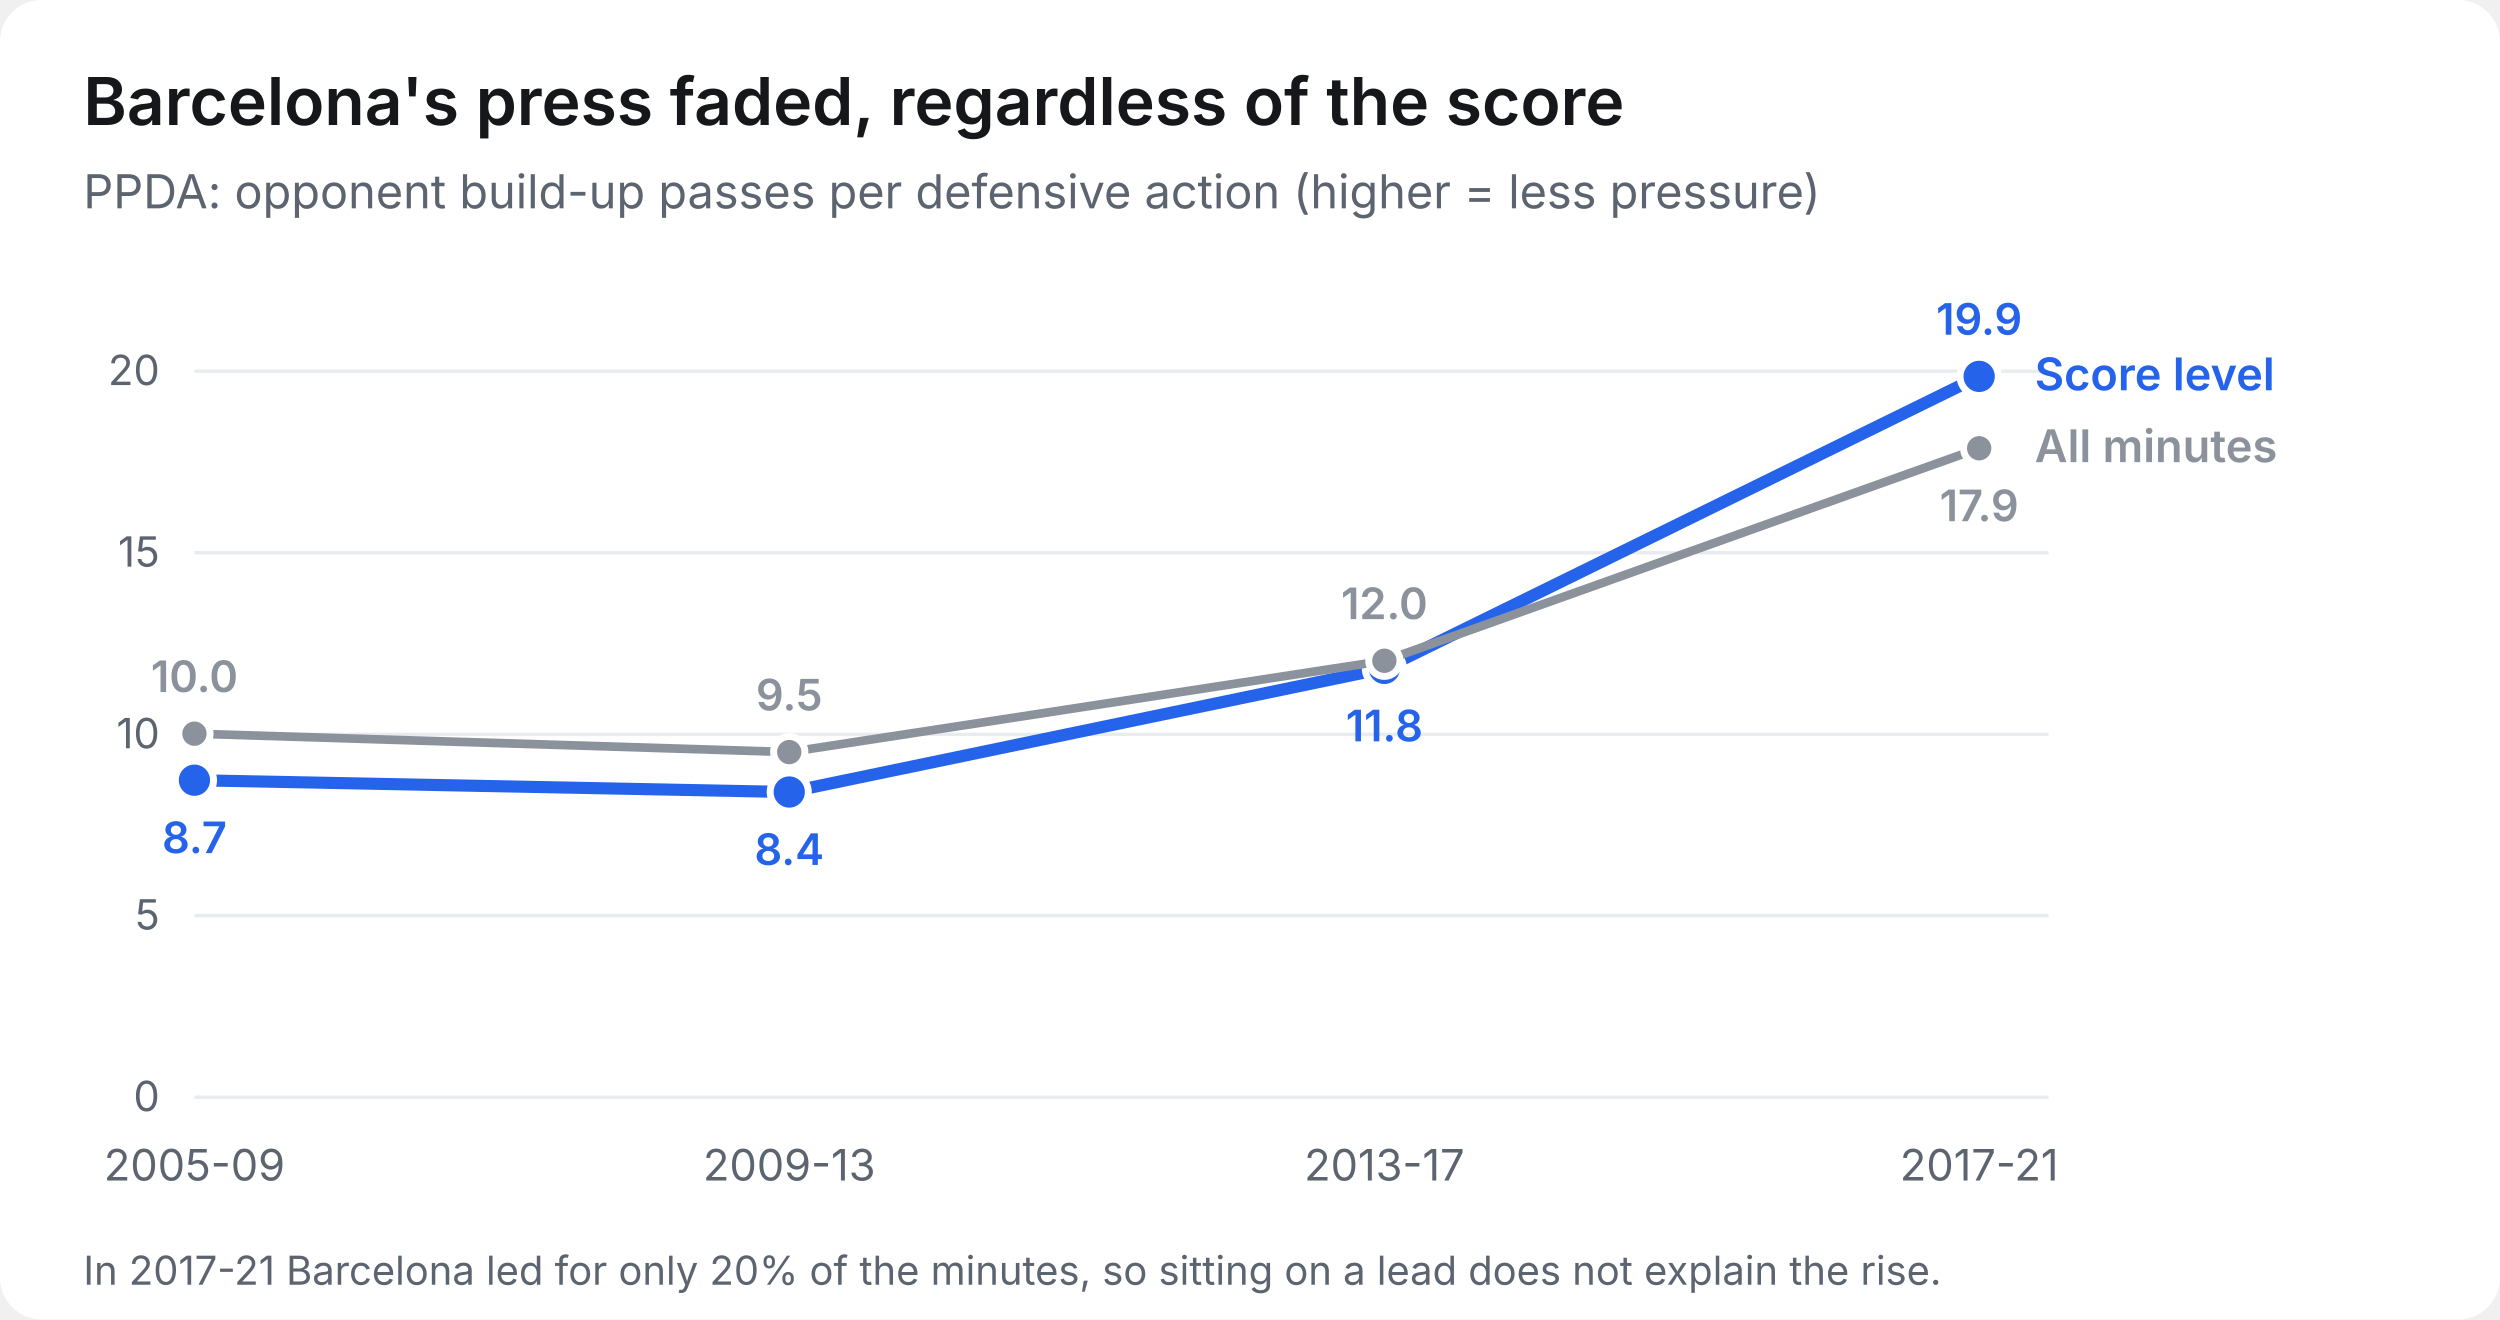
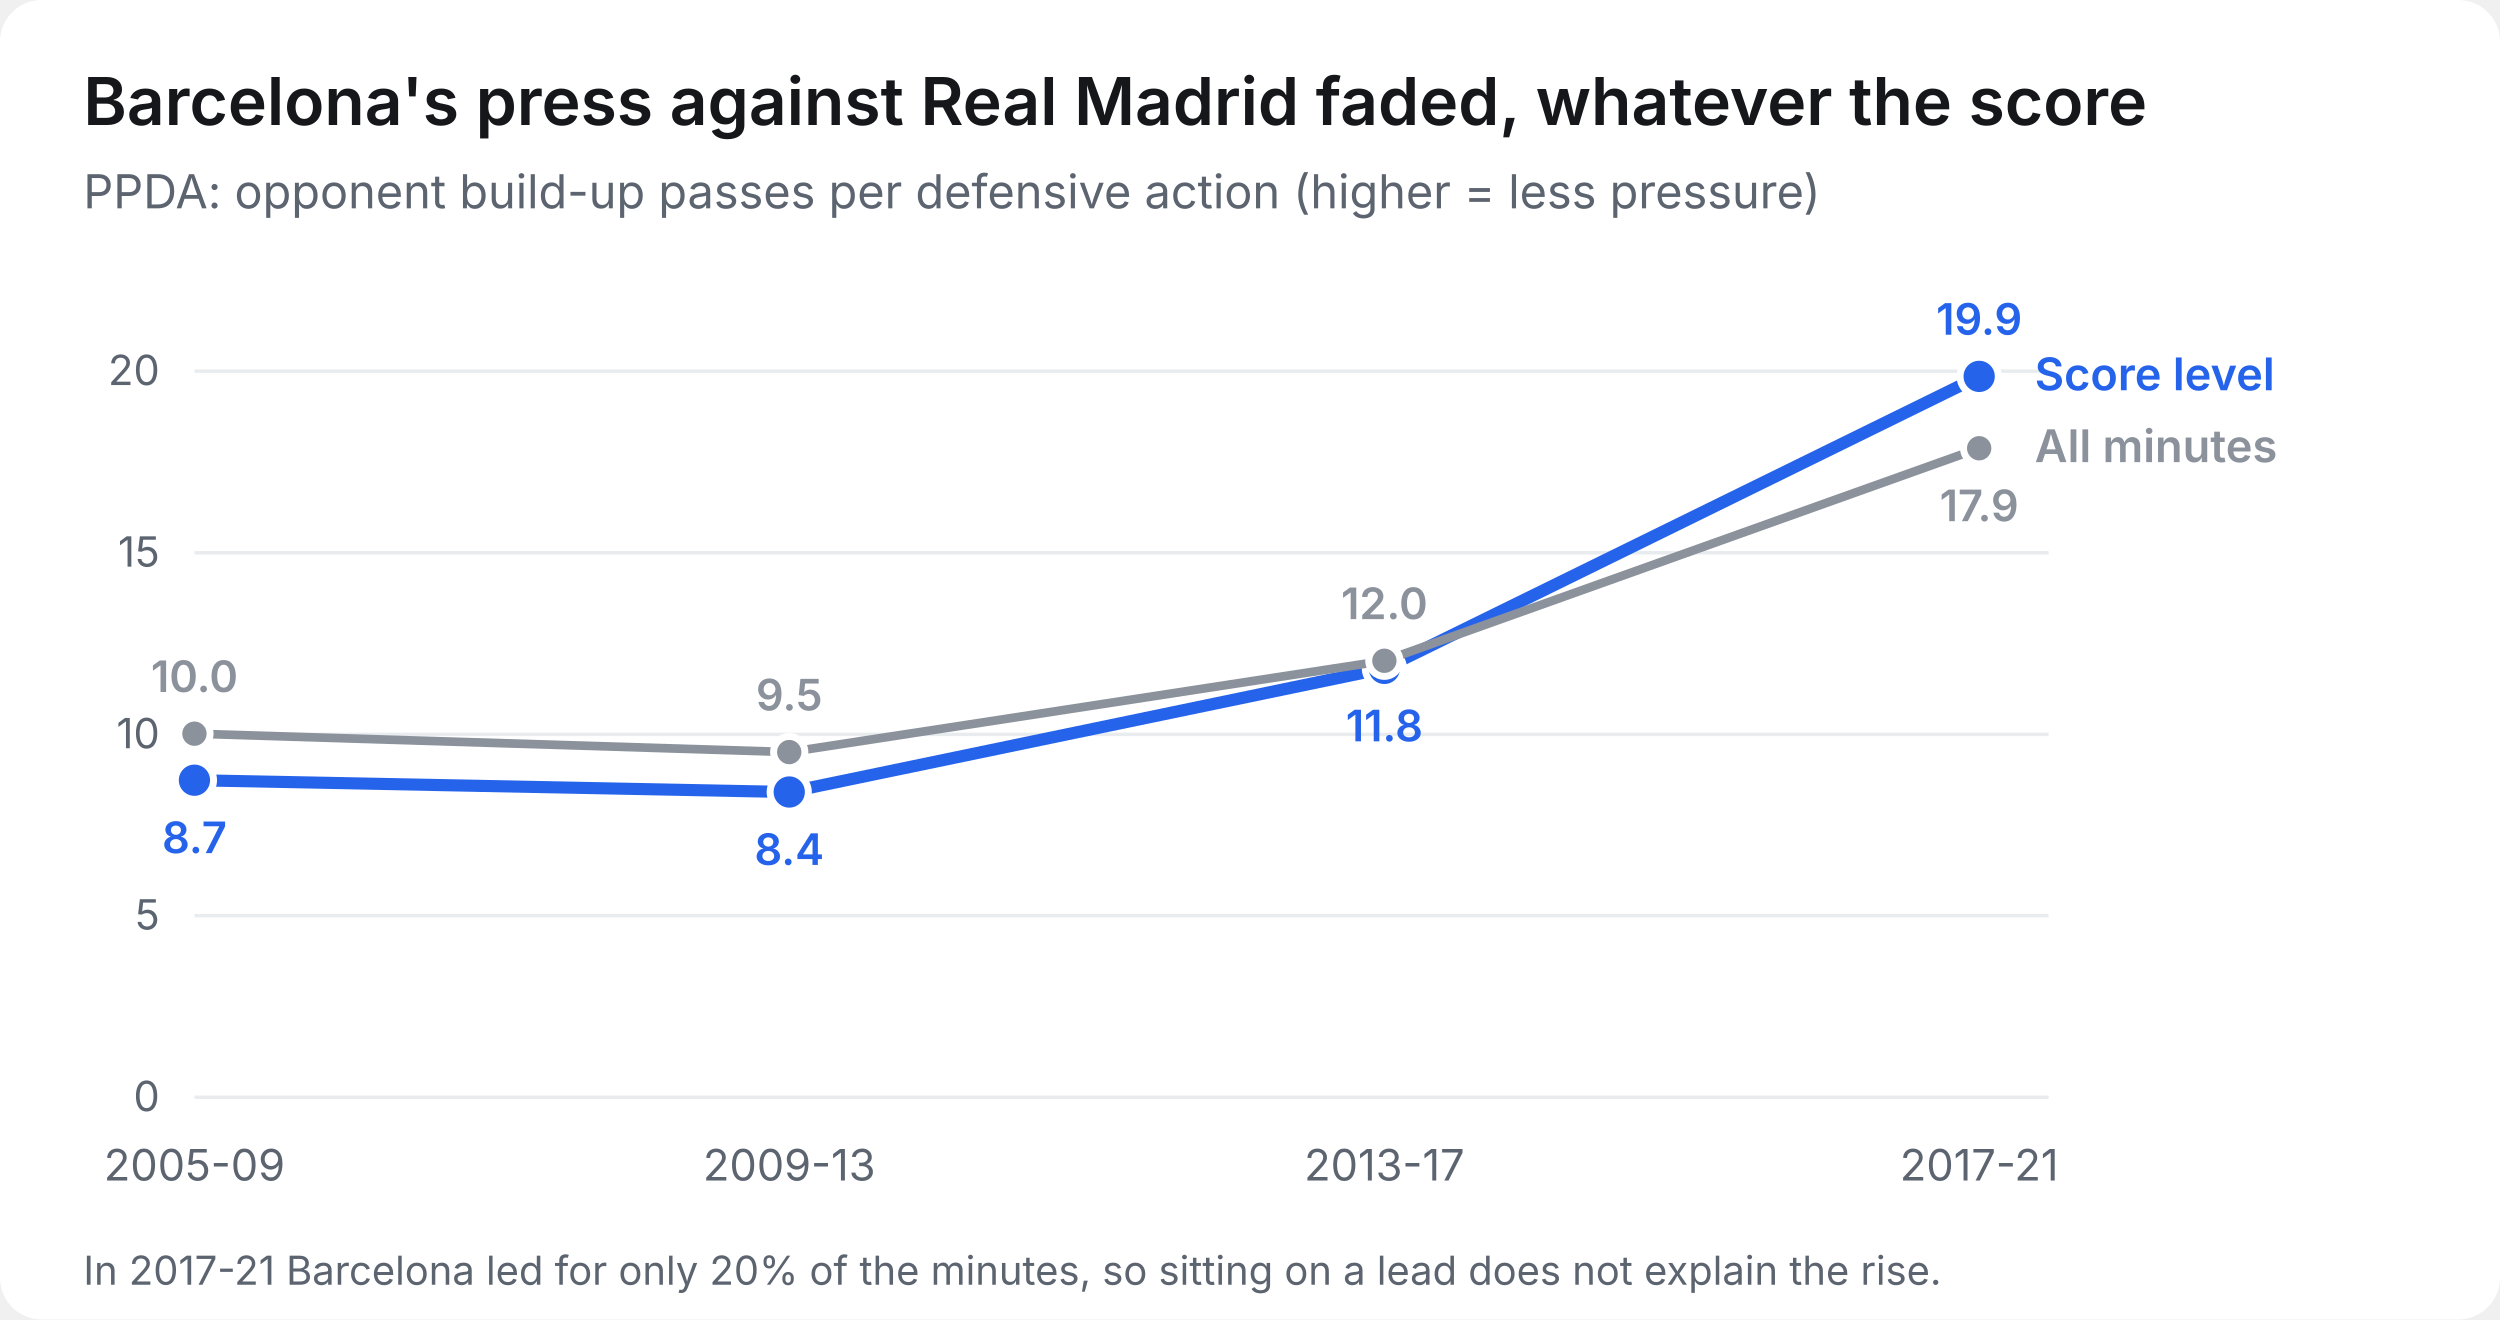
<svg xmlns="http://www.w3.org/2000/svg" viewBox="0 0 720 380" width="720" height="380" font-family="Inter, -apple-system, Segoe UI, Roboto, sans-serif">
  <rect width="720" height="380" rx="12" fill="#ffffff" />
-   <text x="24" y="36" font-size="19" font-weight="600" fill="#15171a">Barcelona's press faded, regardless of the score</text>
+   <text x="24" y="36" font-size="19" font-weight="600" fill="#15171a">Barcelona's press against Real Madrid faded, whatever the score</text>
  <text x="24" y="60" font-size="13.5" fill="#5c6470">PPDA: opponent build-up passes per defensive action (higher = less pressure)</text>
  <line x1="56" x2="590" y1="316.0" y2="316.0" stroke="#e9ecef" />
  <text x="46" y="320.0" font-size="12" fill="#5c6470" text-anchor="end">0</text>
  <line x1="56" x2="590" y1="263.7" y2="263.7" stroke="#e9ecef" />
  <text x="46" y="267.7" font-size="12" fill="#5c6470" text-anchor="end">5</text>
  <line x1="56" x2="590" y1="211.5" y2="211.5" stroke="#e9ecef" />
  <text x="46" y="215.5" font-size="12" fill="#5c6470" text-anchor="end">10</text>
  <line x1="56" x2="590" y1="159.2" y2="159.2" stroke="#e9ecef" />
  <text x="46" y="163.2" font-size="12" fill="#5c6470" text-anchor="end">15</text>
  <line x1="56" x2="590" y1="106.9" y2="106.9" stroke="#e9ecef" />
  <text x="46" y="110.9" font-size="12" fill="#5c6470" text-anchor="end">20</text>
  <text x="56.0" y="340" font-size="12.5" fill="#5c6470" text-anchor="middle">2005-09</text>
  <text x="227.3" y="340" font-size="12.5" fill="#5c6470" text-anchor="middle">2009-13</text>
  <text x="398.7" y="340" font-size="12.5" fill="#5c6470" text-anchor="middle">2013-17</text>
  <text x="570.0" y="340" font-size="12.5" fill="#5c6470" text-anchor="middle">2017-21</text>
  <polyline points="56.0,224.7 227.3,228.1 398.7,192.5 570.0,108.4" fill="none" stroke="#2563eb" stroke-width="3.5" stroke-linejoin="round" stroke-linecap="round" />
  <circle cx="56.0" cy="224.7" r="5.5" fill="#2563eb" stroke="#ffffff" stroke-width="2" />
  <text x="56.0" y="245.7" font-size="12.5" font-weight="600" fill="#2563eb" text-anchor="middle">8.7</text>
  <circle cx="227.3" cy="228.1" r="5.5" fill="#2563eb" stroke="#ffffff" stroke-width="2" />
  <text x="227.3" y="249.1" font-size="12.5" font-weight="600" fill="#2563eb" text-anchor="middle">8.4</text>
  <circle cx="398.7" cy="192.5" r="5.5" fill="#2563eb" stroke="#ffffff" stroke-width="2" />
  <text x="398.7" y="213.5" font-size="12.5" font-weight="600" fill="#2563eb" text-anchor="middle">11.8</text>
  <circle cx="570.0" cy="108.4" r="5.5" fill="#2563eb" stroke="#ffffff" stroke-width="2" />
  <text x="570.0" y="96.4" font-size="12.5" font-weight="600" fill="#2563eb" text-anchor="middle">19.9</text>
  <polyline points="56.0,211.3 227.3,216.6 398.7,190.3 570.0,129.1" fill="none" stroke="#8b929c" stroke-width="2.5" stroke-linejoin="round" stroke-linecap="round" />
  <circle cx="56.0" cy="211.3" r="4.5" fill="#8b929c" stroke="#ffffff" stroke-width="2" />
  <text x="56.0" y="199.3" font-size="12.5" font-weight="600" fill="#8b929c" text-anchor="middle">10.0</text>
  <circle cx="227.3" cy="216.6" r="4.5" fill="#8b929c" stroke="#ffffff" stroke-width="2" />
  <text x="227.3" y="204.6" font-size="12.5" font-weight="600" fill="#8b929c" text-anchor="middle">9.5</text>
  <circle cx="398.7" cy="190.3" r="4.5" fill="#8b929c" stroke="#ffffff" stroke-width="2" />
  <text x="398.7" y="178.3" font-size="12.5" font-weight="600" fill="#8b929c" text-anchor="middle">12.0</text>
  <circle cx="570.0" cy="129.1" r="4.5" fill="#8b929c" stroke="#ffffff" stroke-width="2" />
  <text x="570.0" y="150.1" font-size="12.5" font-weight="600" fill="#8b929c" text-anchor="middle">17.9</text>
  <text x="586.0" y="112.4" font-size="13" font-weight="600" fill="#2563eb">Score level</text>
  <text x="586.0" y="133.1" font-size="13" font-weight="600" fill="#8b929c">All minutes</text>
  <text x="24" y="370" font-size="11.5" fill="#5c6470">In 2017-21 Barcelona led for only 20% of the minutes, so sitting on a lead does not explain the rise.</text>
</svg>
